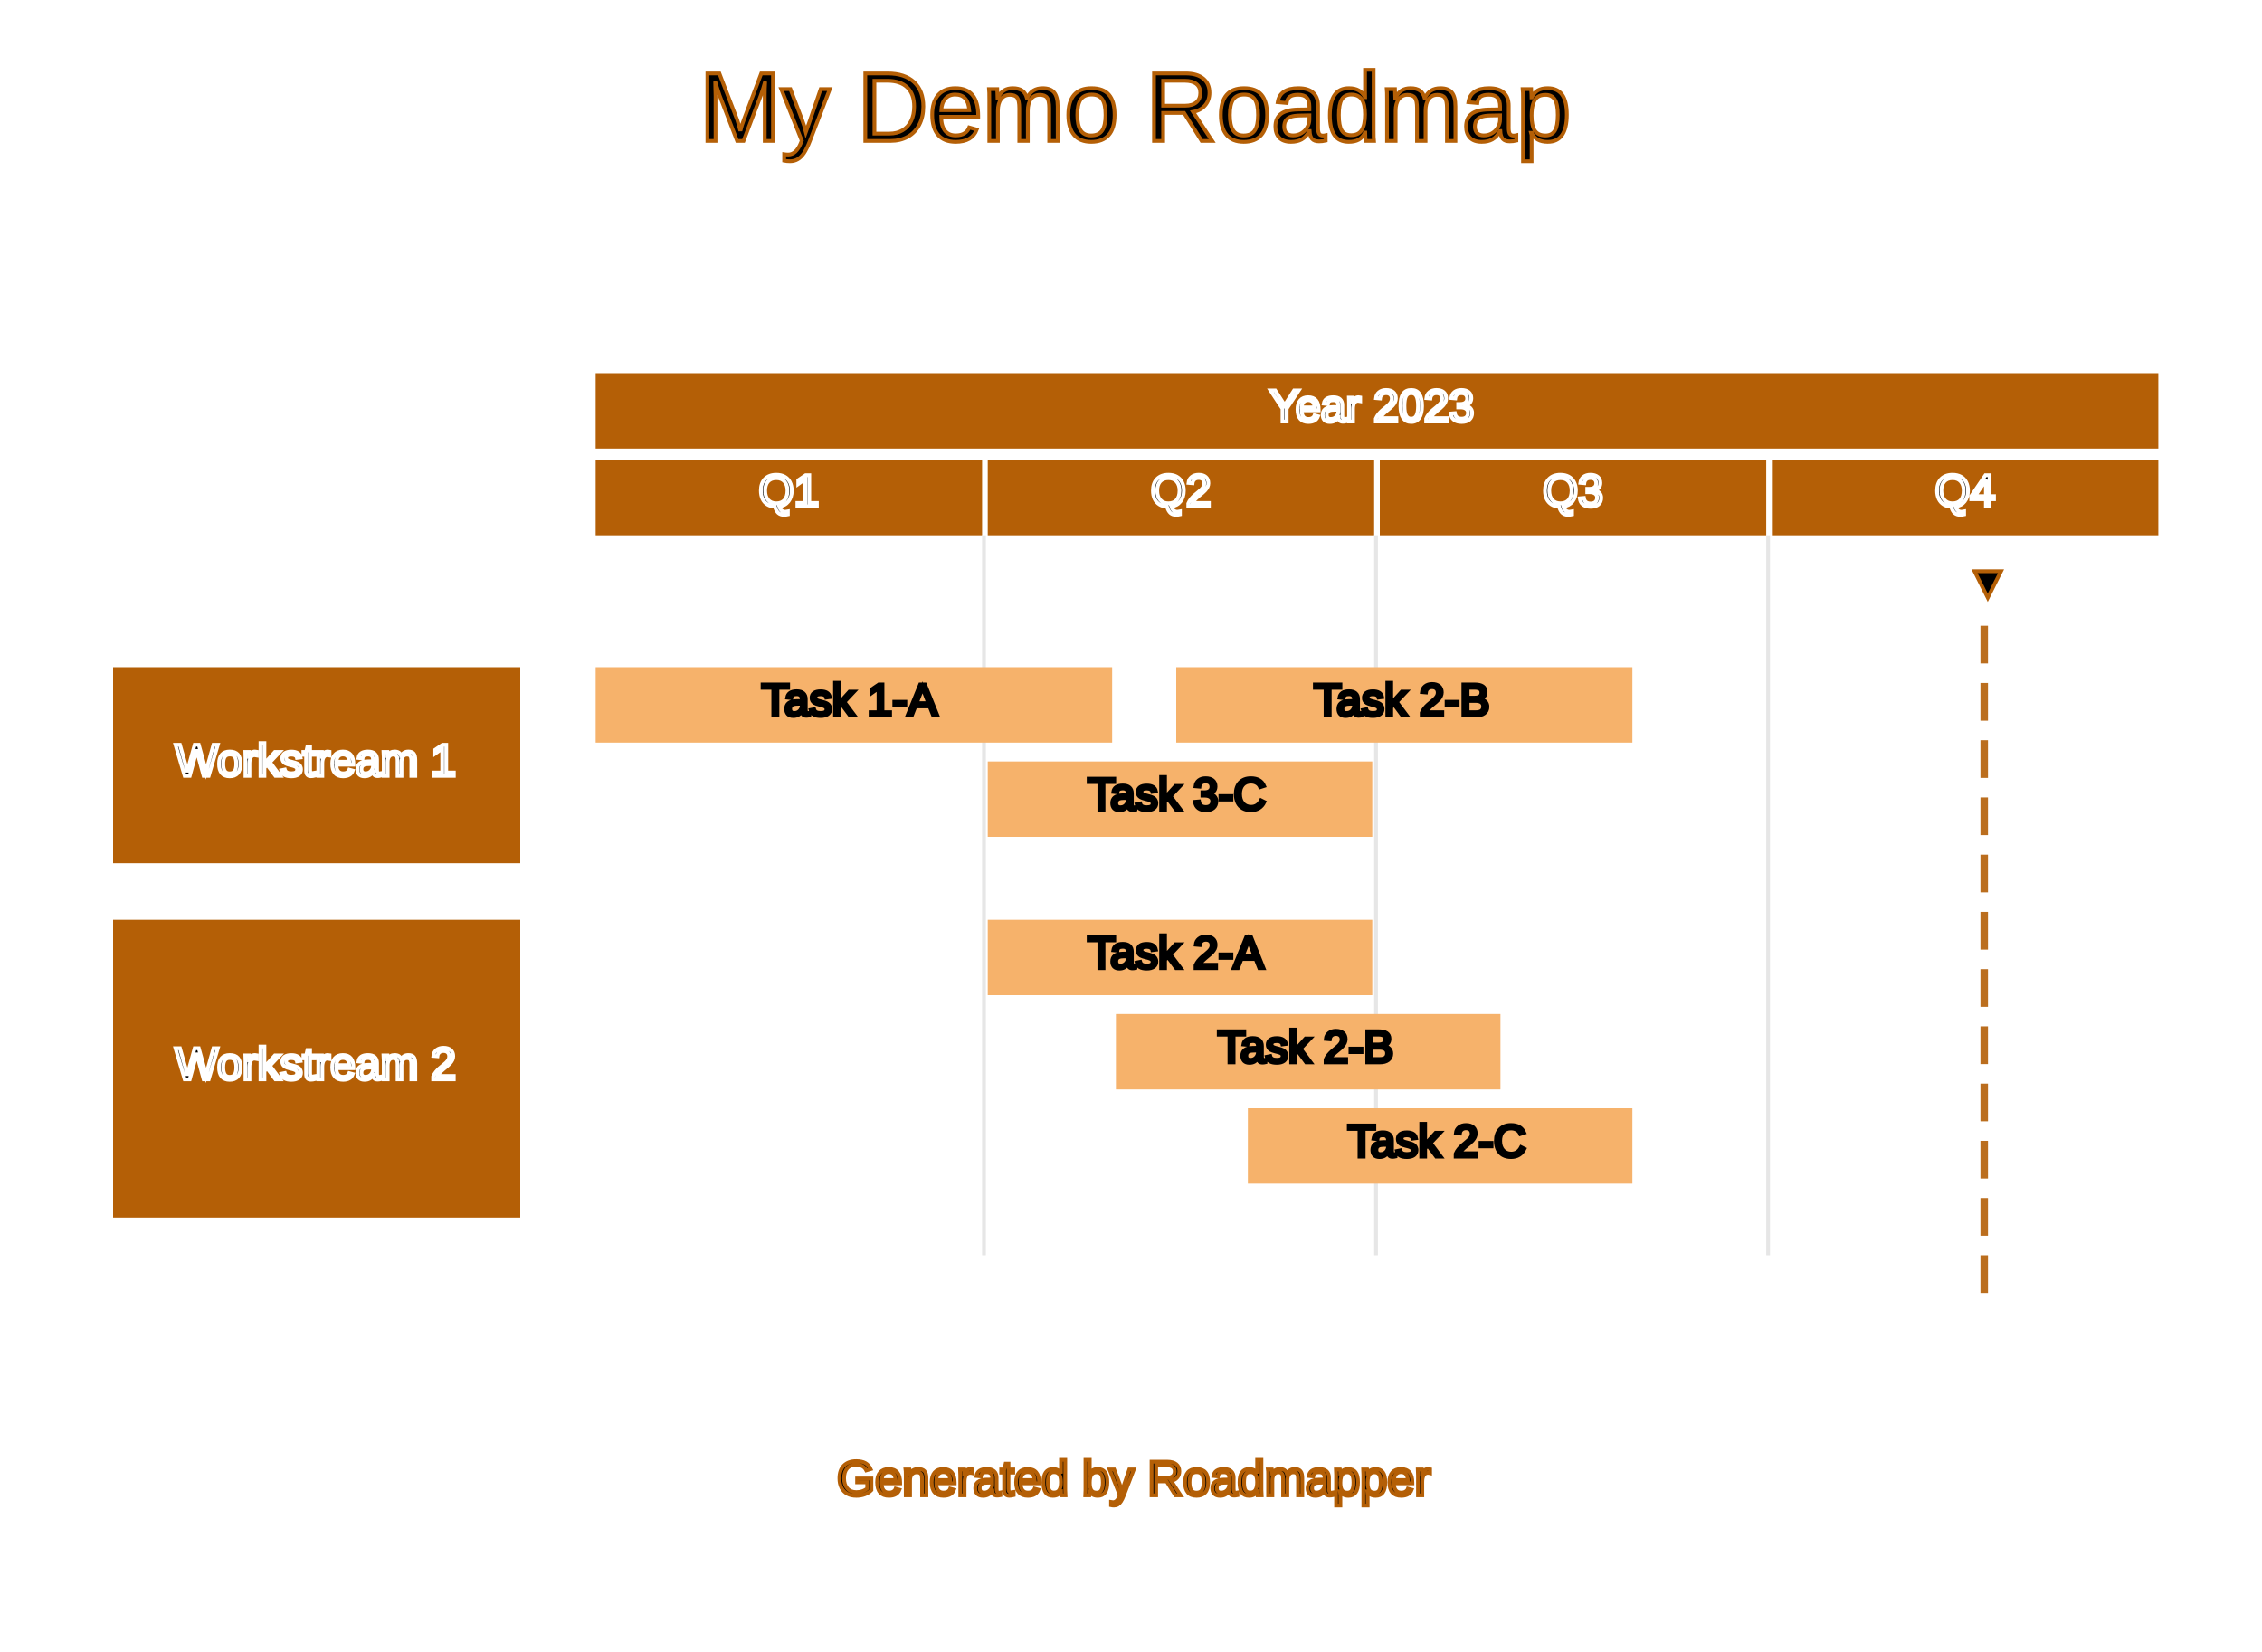
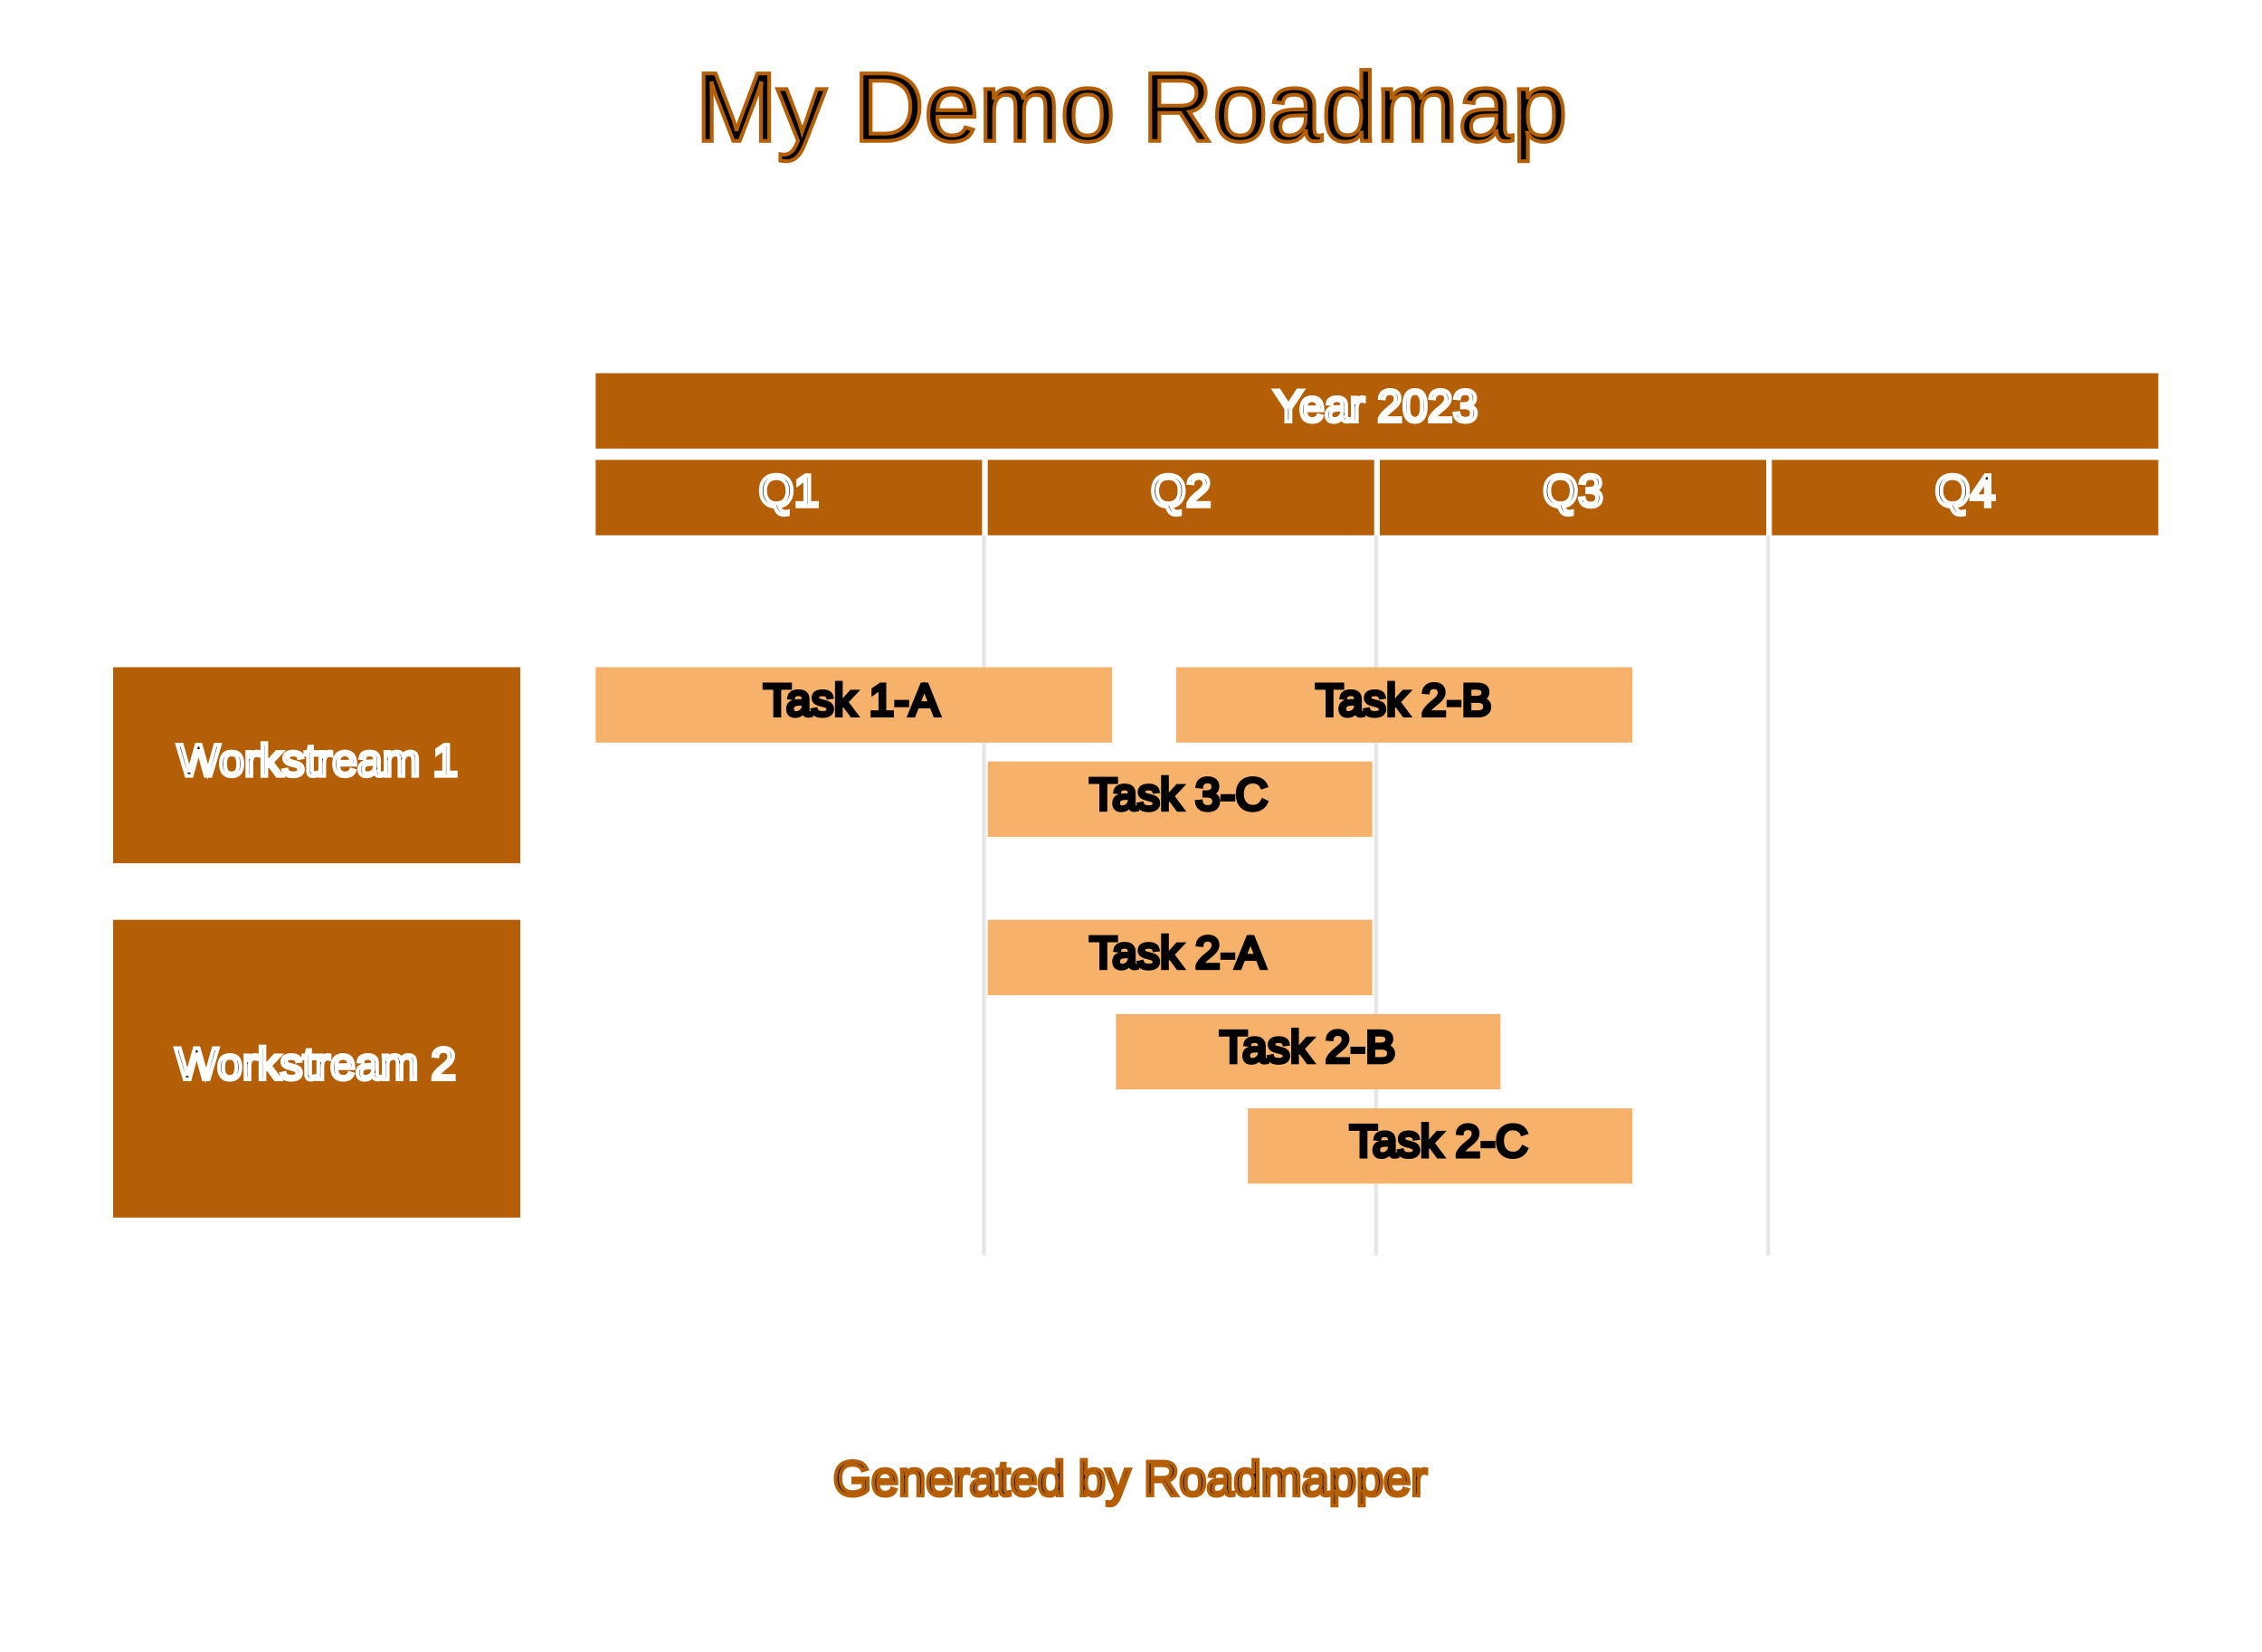
<svg xmlns="http://www.w3.org/2000/svg" width="600" height="438" viewBox="0 0 600 438">
  <defs>
</defs>
  <rect x="0" y="0" width="600" height="500" fill="#FFFFFF" />
-   <text x="185.5" y="30" font-size="26" text-anchor="start" dominant-baseline="middle" font-family="Arial" stroke="#B45F06">My Demo Roadmap</text>
+   <text x="184.5" y="30" font-size="26" text-anchor="start" dominant-baseline="middle" font-family="Arial" stroke="#B45F06">My Demo Roadmap</text>
  <rect x="158.0" y="99" width="414.5" height="20" fill="#B45F06" />
-   <text x="336.75" y="103.5" font-size="12" stroke="#FFFFFF" text-anchor="start" dominant-baseline="hanging" font-family="Arial">Year 2023</text>
+   <text x="337.75" y="103.5" font-size="12" stroke="#FFFFFF" text-anchor="start" dominant-baseline="hanging" font-family="Arial">Year 2023</text>
  <rect x="158.0" y="122" width="102.5" height="20" fill="#B45F06" />
  <text x="201.25" y="126.0" font-size="12" stroke="#FFFFFF" text-anchor="start" dominant-baseline="hanging" font-family="Arial">Q1</text>
  <rect x="262.0" y="122" width="102.5" height="20" fill="#B45F06" />
  <text x="305.25" y="126.0" font-size="12" stroke="#FFFFFF" text-anchor="start" dominant-baseline="hanging" font-family="Arial">Q2</text>
  <rect x="366.0" y="122" width="102.5" height="20" fill="#B45F06" />
  <text x="409.25" y="126.0" font-size="12" stroke="#FFFFFF" text-anchor="start" dominant-baseline="hanging" font-family="Arial">Q3</text>
  <rect x="470.0" y="122" width="102.5" height="20" fill="#B45F06" />
  <text x="513.25" y="126.0" font-size="12" stroke="#FFFFFF" text-anchor="start" dominant-baseline="hanging" font-family="Arial">Q4</text>
  <path d="M261.0,142 L261.0,333" stroke="#e6e6e6" stroke-opacity="50" stroke-width="1" />
  <path d="M365.0,142 L365.0,333" stroke="#e6e6e6" stroke-opacity="50" stroke-width="1" />
  <path d="M469.0,142 L469.0,333" stroke="#e6e6e6" stroke-opacity="50" stroke-width="1" />
  <rect x="30" y="177" width="108.0" height="52" fill="#B45F06" />
-   <text x="46.5" y="197.5" font-size="12" stroke="#FFFFFF" text-anchor="start" dominant-baseline="hanging" font-family="Arial">Workstream 1</text>
+   <text x="47.0" y="197.5" font-size="12" stroke="#FFFFFF" text-anchor="start" dominant-baseline="hanging" font-family="Arial">Workstream 1</text>
  <rect x="158" y="177" width="137" height="20" fill="#F6B26B" />
-   <text x="202.0" y="181.5" font-size="12" stroke="#000000" text-anchor="start" dominant-baseline="hanging" font-family="Arial">Task 1-A</text>
  <rect x="312" y="177" width="121" height="20" fill="#F6B26B" />
-   <text x="348.5" y="181.5" font-size="12" stroke="#000000" text-anchor="start" dominant-baseline="hanging" font-family="Arial">Task 2-B</text>
+   <text x="349.0" y="181.5" font-size="12" stroke="#000000" text-anchor="start" dominant-baseline="hanging" font-family="Arial">Task 2-B</text>
+   <text x="202.5" y="181.5" font-size="12" stroke="#000000" text-anchor="start" dominant-baseline="hanging" font-family="Arial">Task 1-A</text>
  <rect x="262" y="202" width="102" height="20" fill="#F6B26B" />
-   <text x="288.5" y="206.5" font-size="12" stroke="#000000" text-anchor="start" dominant-baseline="hanging" font-family="Arial">Task 3-C</text>
+   <text x="289.0" y="206.5" font-size="12" stroke="#000000" text-anchor="start" dominant-baseline="hanging" font-family="Arial">Task 3-C</text>
  <rect x="30" y="244" width="108.0" height="79" fill="#B45F06" />
  <text x="46.5" y="278.0" font-size="12" stroke="#FFFFFF" text-anchor="start" dominant-baseline="hanging" font-family="Arial">Workstream 2</text>
  <rect x="262" y="244" width="102" height="20" fill="#F6B26B" />
-   <text x="288.5" y="248.5" font-size="12" stroke="#000000" text-anchor="start" dominant-baseline="hanging" font-family="Arial">Task 2-A</text>
+   <text x="289.0" y="248.5" font-size="12" stroke="#000000" text-anchor="start" dominant-baseline="hanging" font-family="Arial">Task 2-A</text>
  <rect x="296" y="269" width="102" height="20" fill="#F6B26B" />
-   <text x="323.0" y="273.5" font-size="12" stroke="#000000" text-anchor="start" dominant-baseline="hanging" font-family="Arial">Task 2-B</text>
+   <text x="323.5" y="273.5" font-size="12" stroke="#000000" text-anchor="start" dominant-baseline="hanging" font-family="Arial">Task 2-B</text>
  <rect x="331" y="294" width="102" height="20" fill="#F6B26B" />
-   <text x="357.5" y="298.5" font-size="12" stroke="#000000" text-anchor="start" dominant-baseline="hanging" font-family="Arial">Task 2-C</text>
-   <text x="521.319" y="155" font-size="12" text-anchor="start" dominant-baseline="middle" font-family="Arial" stroke="#B45F06">▼</text>
-   <path d="M526.319,166.0 L526.319,176.0" stroke="#B45F06" stroke-opacity="0.9" stroke-width="2" />
-   <path d="M526.319,181.182 L526.319,191.182" stroke="#B45F06" stroke-opacity="0.9" stroke-width="2" />
-   <path d="M526.319,196.364 L526.319,206.364" stroke="#B45F06" stroke-opacity="0.9" stroke-width="2" />
-   <path d="M526.319,211.545 L526.319,221.545" stroke="#B45F06" stroke-opacity="0.9" stroke-width="2" />
-   <path d="M526.319,226.727 L526.319,236.727" stroke="#B45F06" stroke-opacity="0.9" stroke-width="2" />
-   <path d="M526.319,241.909 L526.319,251.909" stroke="#B45F06" stroke-opacity="0.9" stroke-width="2" />
-   <path d="M526.319,257.091 L526.319,267.091" stroke="#B45F06" stroke-opacity="0.9" stroke-width="2" />
-   <path d="M526.319,272.273 L526.319,282.273" stroke="#B45F06" stroke-opacity="0.9" stroke-width="2" />
-   <path d="M526.319,287.455 L526.319,297.455" stroke="#B45F06" stroke-opacity="0.9" stroke-width="2" />
-   <path d="M526.319,302.636 L526.319,312.636" stroke="#B45F06" stroke-opacity="0.9" stroke-width="2" />
-   <path d="M526.319,317.818 L526.319,327.818" stroke="#B45F06" stroke-opacity="0.9" stroke-width="2" />
-   <path d="M526.319,333.0 L526.319,343.0" stroke="#B45F06" stroke-opacity="0.9" stroke-width="2" />
-   <text x="222.0" y="393" font-size="13" text-anchor="start" dominant-baseline="middle" font-family="Arial" stroke="#B45F06">Generated by Roadmapper</text>
+   <text x="358.0" y="298.5" font-size="12" stroke="#000000" text-anchor="start" dominant-baseline="hanging" font-family="Arial">Task 2-C</text>
+   <text x="221.0" y="393" font-size="13" text-anchor="start" dominant-baseline="middle" font-family="Arial" stroke="#B45F06">Generated by Roadmapper</text>
</svg>
